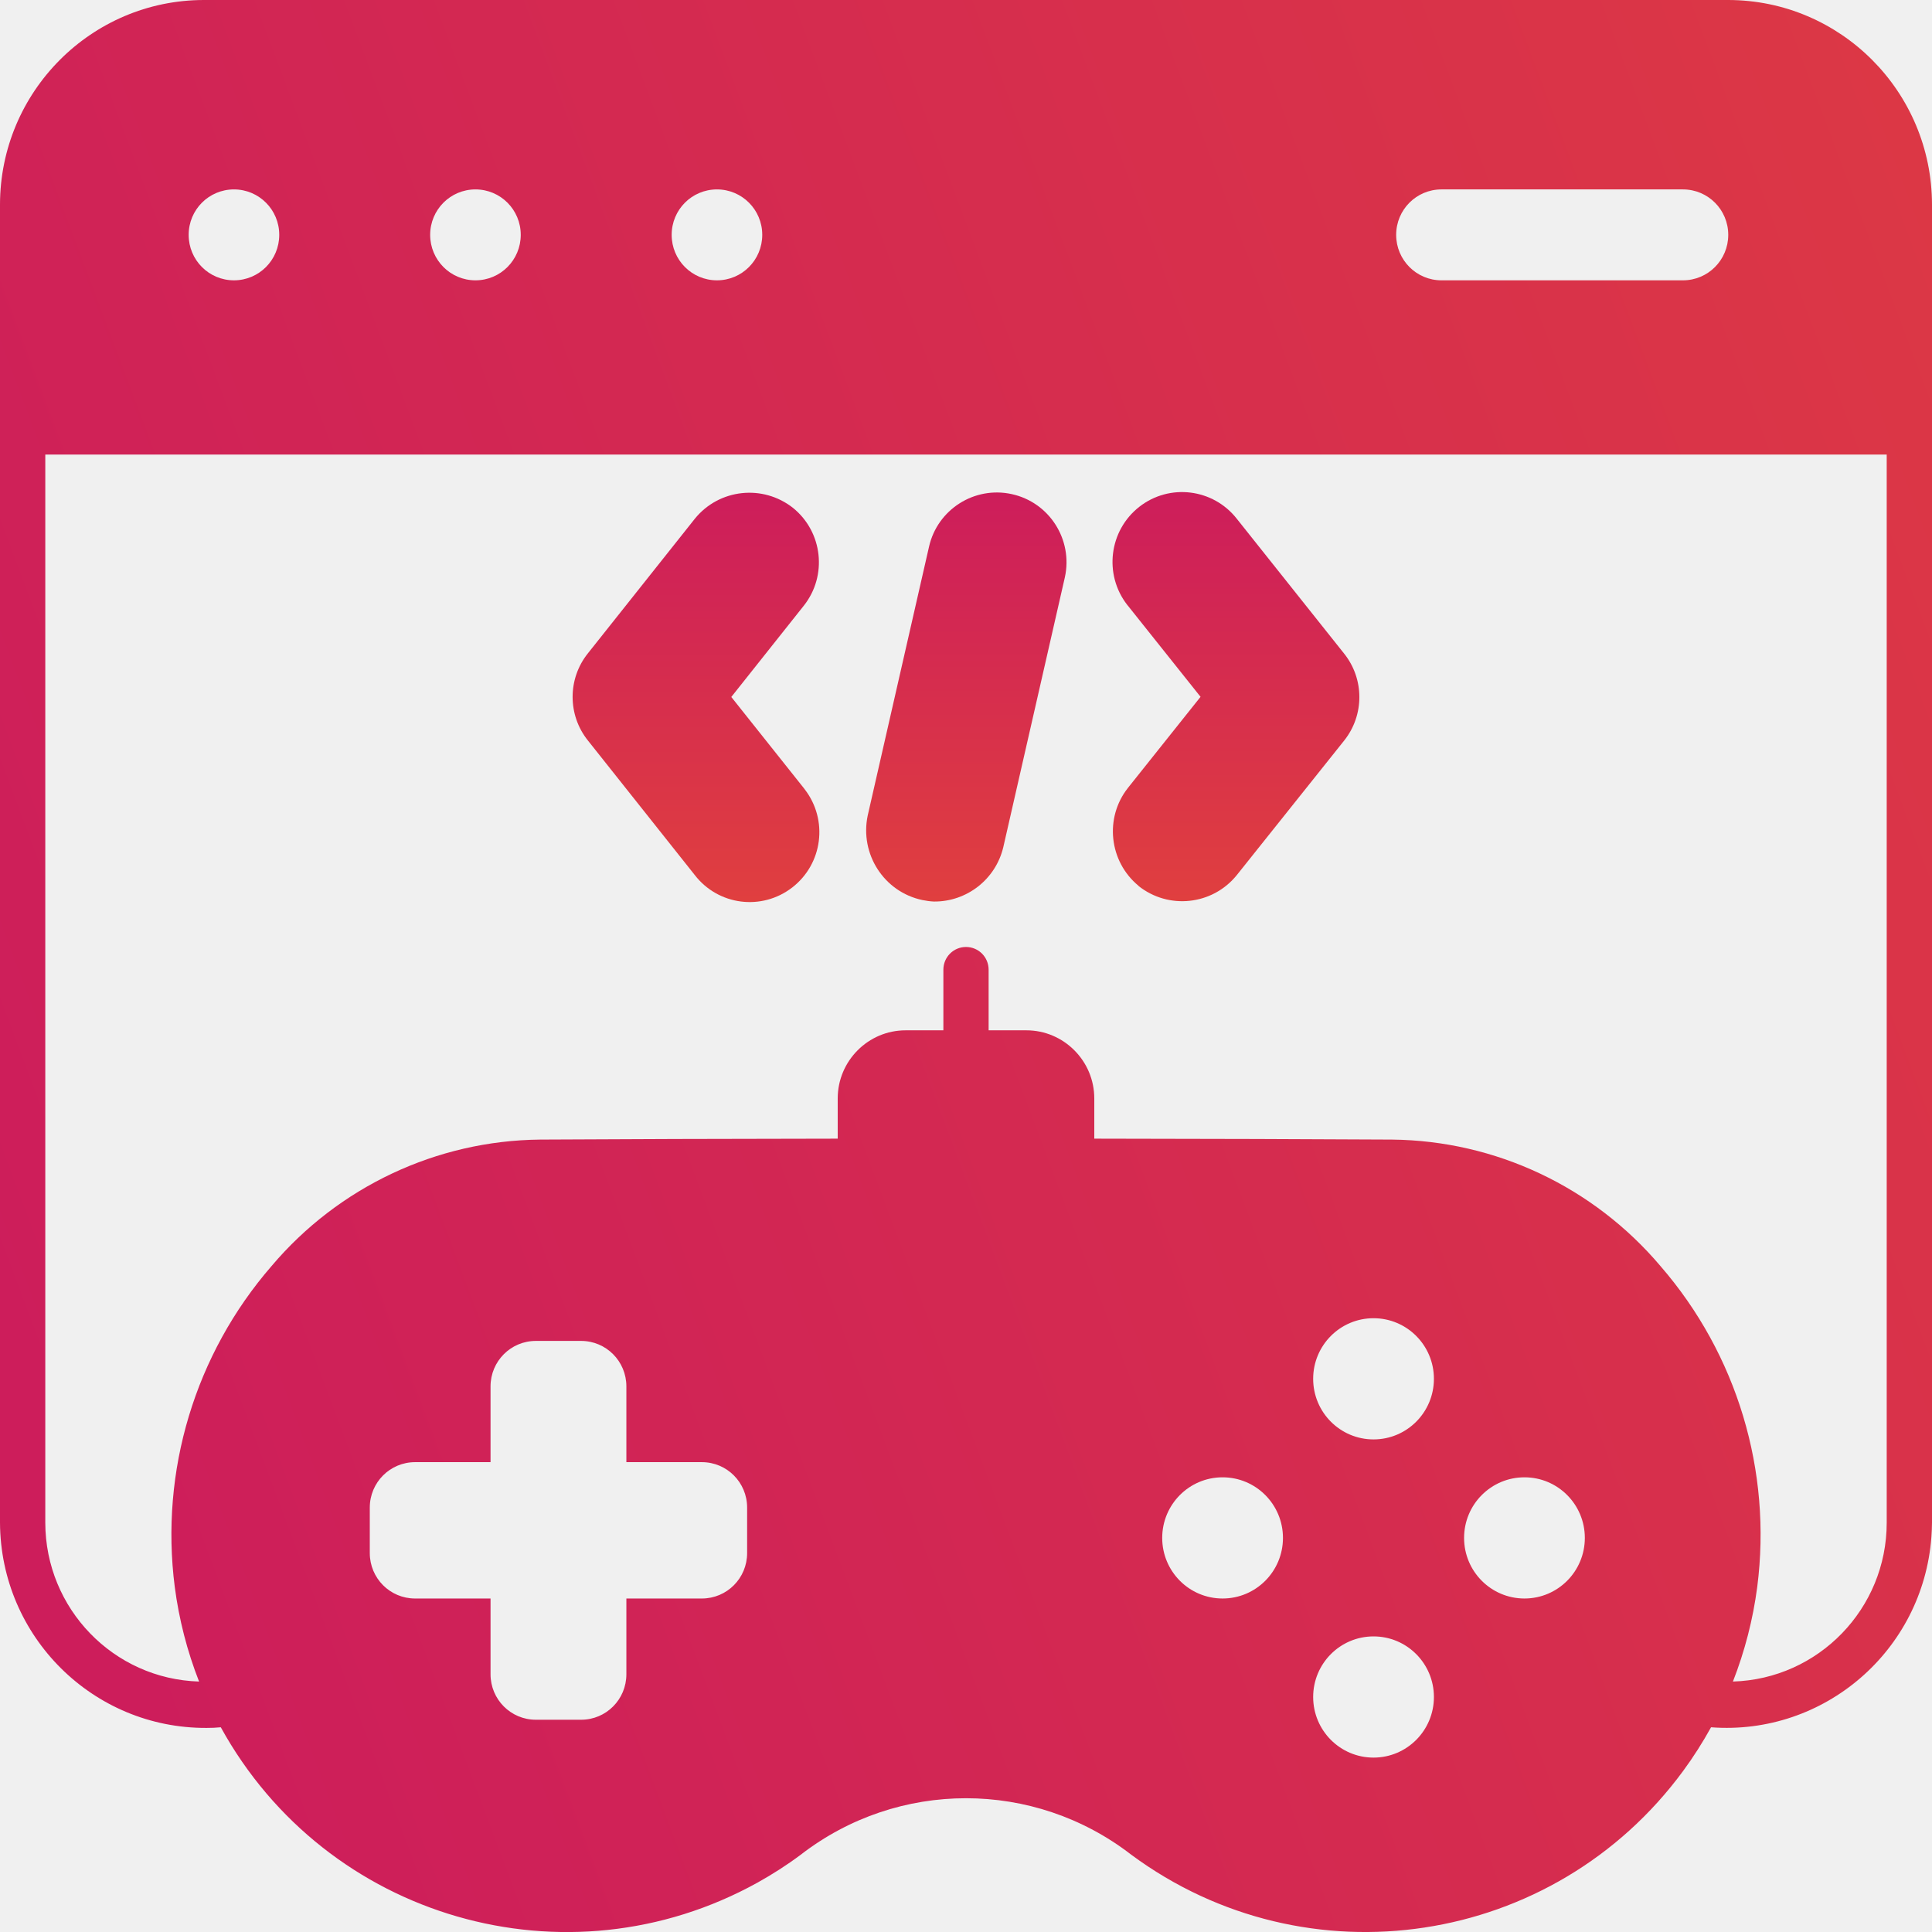
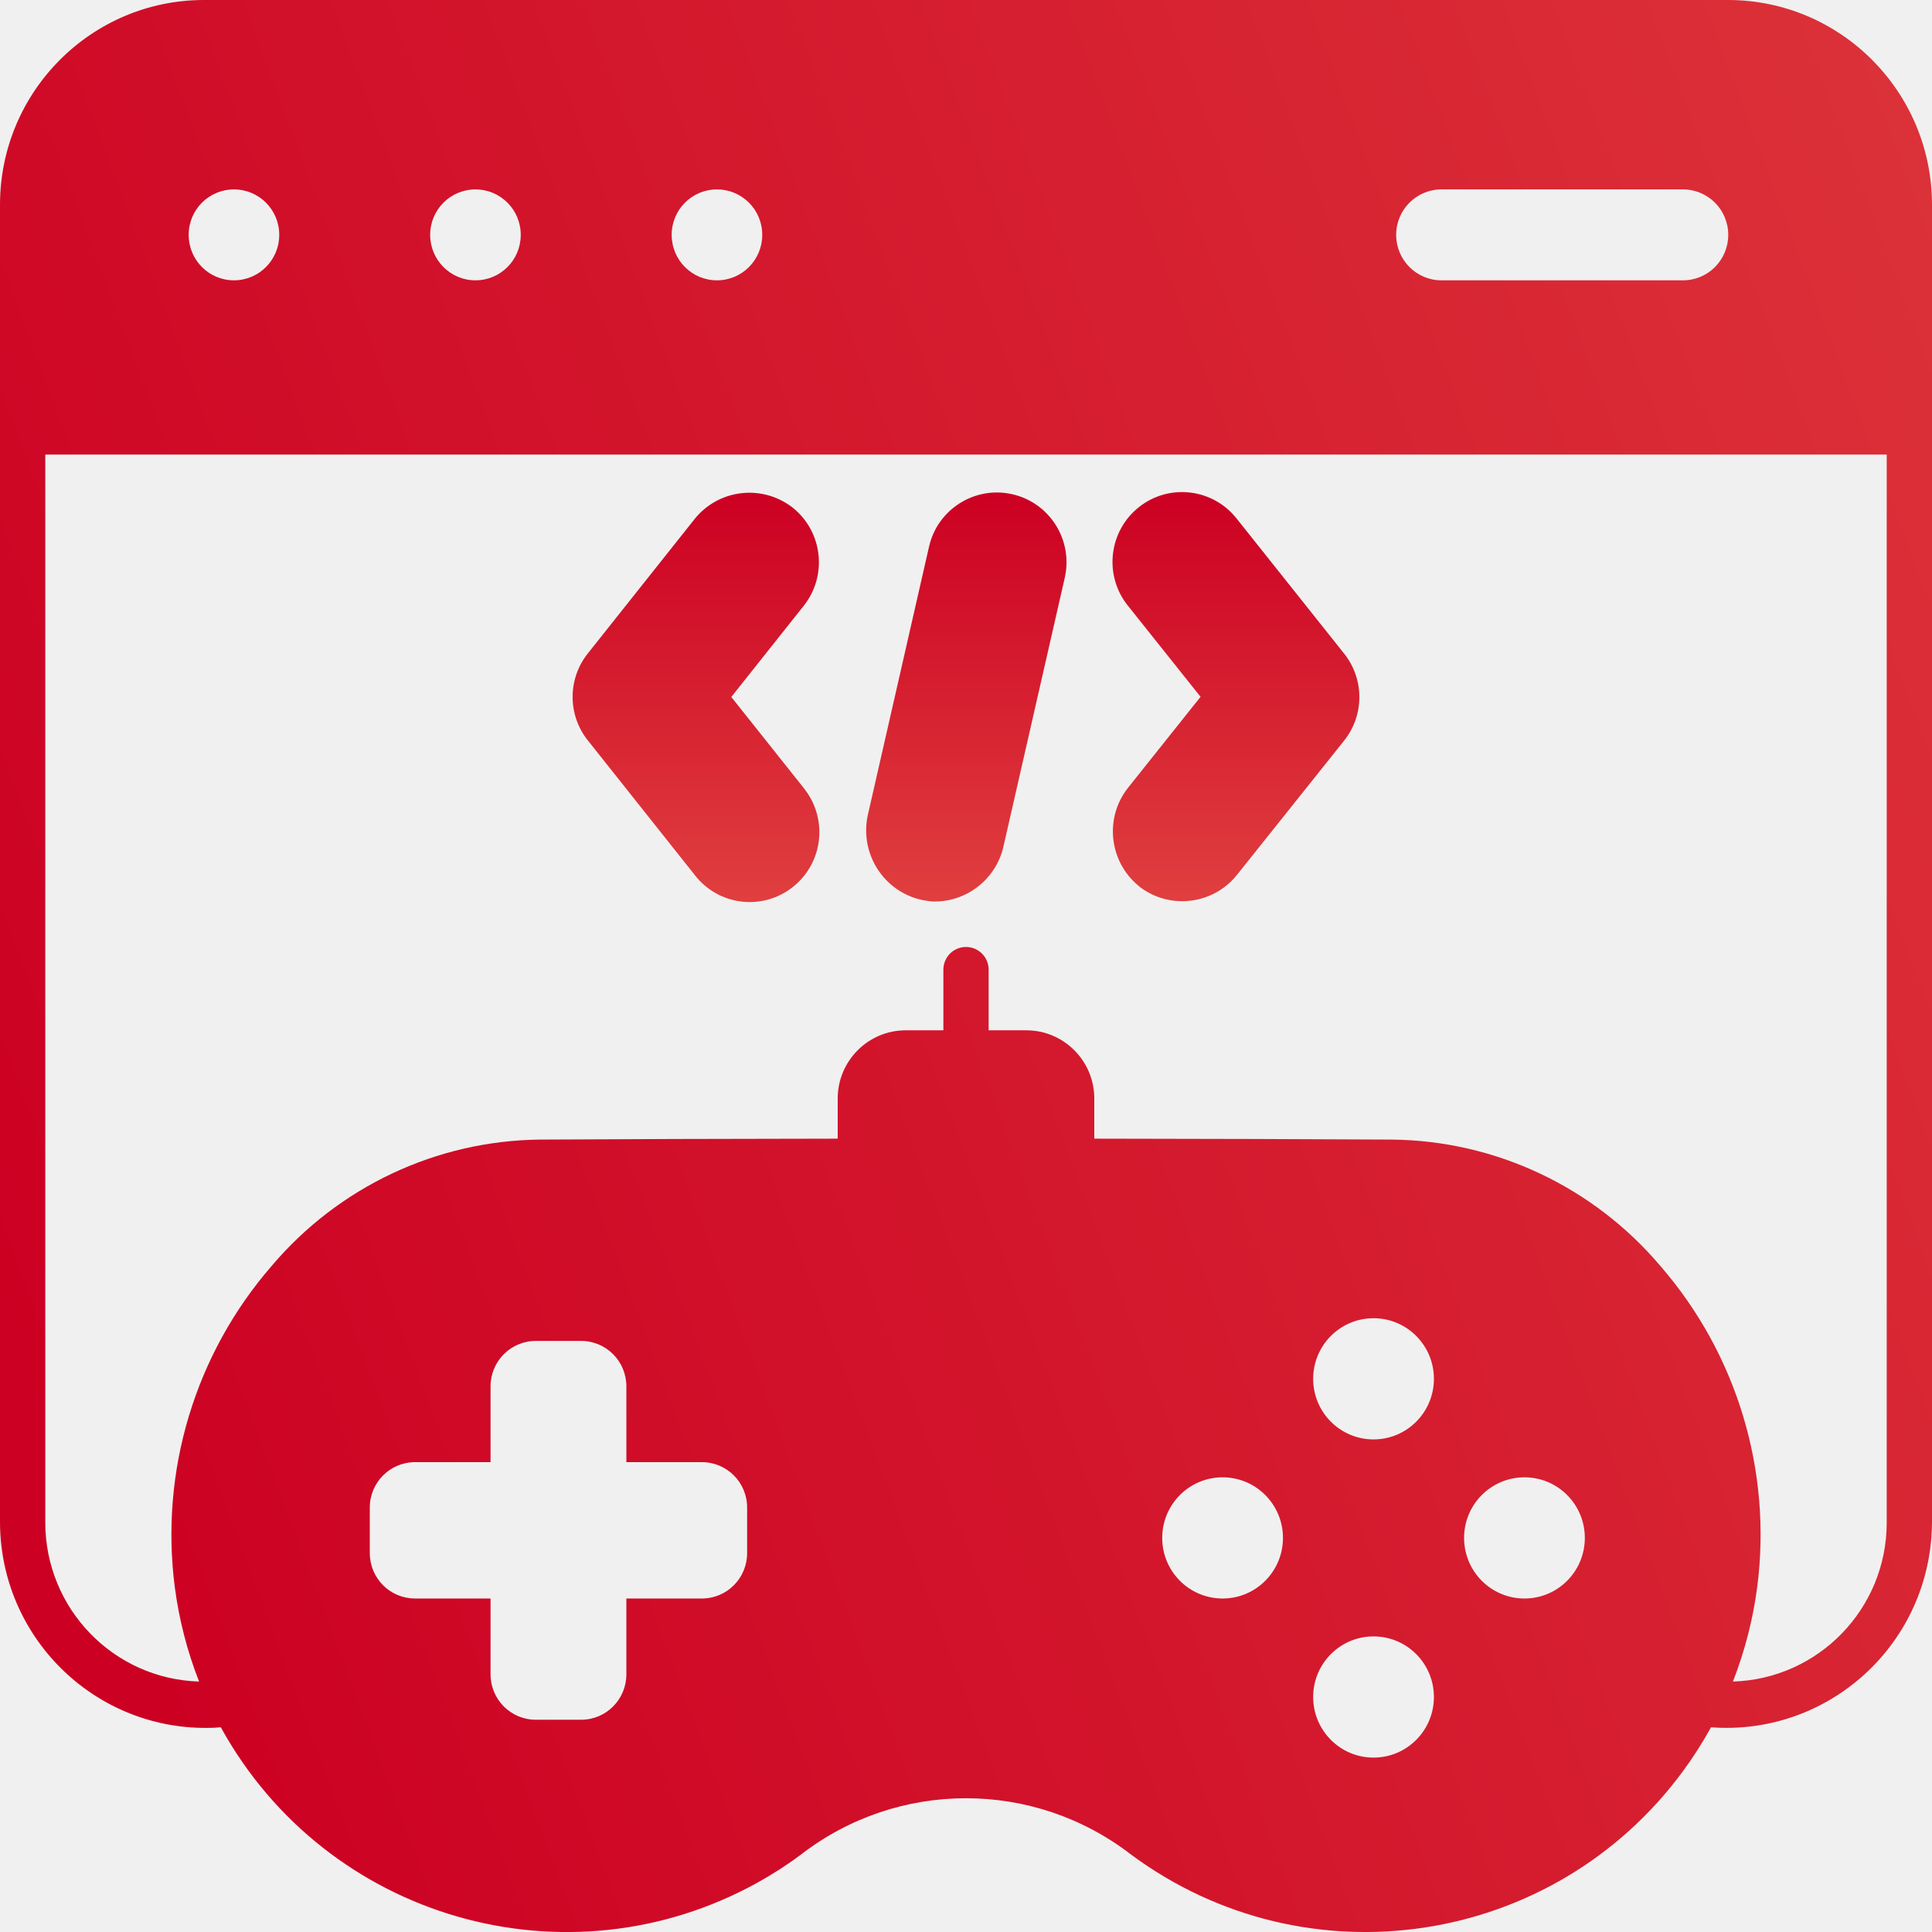
<svg xmlns="http://www.w3.org/2000/svg" width="52" height="52" viewBox="0 0 52 52" fill="none">
  <g clip-path="url(#clip0_615_559)">
    <path d="M18.696 23.547C19.329 24.371 20.503 24.522 21.324 23.886C22.145 23.249 22.295 22.071 21.661 21.247C21.653 21.235 21.641 21.223 21.633 21.21L19.683 18.759L21.633 16.304C22.275 15.497 22.145 14.318 21.344 13.67C20.532 13.03 19.358 13.156 18.704 13.959L15.823 17.585C15.275 18.27 15.275 19.245 15.823 19.93L18.696 23.547Z" fill="url(#paint0_linear_615_559)" />
    <path d="M30.643 23.845C31.452 24.489 32.63 24.363 33.284 23.559L36.177 19.934C36.725 19.249 36.725 18.27 36.172 17.585L33.292 13.967C32.654 13.148 31.476 13.005 30.664 13.641C29.847 14.282 29.705 15.464 30.339 16.28C30.347 16.288 30.351 16.296 30.359 16.304L32.313 18.755L30.359 21.206C29.721 22.014 29.851 23.188 30.643 23.841V23.845Z" fill="url(#paint1_linear_615_559)" />
    <path d="M25.135 24.265C26.02 24.273 26.796 23.669 27.003 22.805L28.661 15.538C28.884 14.522 28.242 13.519 27.231 13.299C26.227 13.079 25.232 13.711 25.005 14.714L23.355 21.948C23.136 22.984 23.79 24.004 24.822 24.224C24.924 24.244 25.029 24.261 25.135 24.265Z" fill="url(#paint2_linear_615_559)" />
    <path d="M46.516 0H5.484C2.458 0.004 0.004 2.467 0 5.505V40.985C0.016 44.052 2.507 46.523 5.562 46.507C5.688 46.507 5.813 46.503 5.943 46.49C8.783 51.649 15.251 53.517 20.39 50.67C20.792 50.446 21.182 50.197 21.552 49.92C24.172 47.893 27.828 47.893 30.448 49.92C35.173 53.415 41.823 52.404 45.305 47.661C45.581 47.286 45.829 46.894 46.053 46.49C49.099 46.719 51.756 44.427 51.984 41.368C51.992 41.242 52 41.111 52 40.985V5.505C51.996 2.467 49.542 0.004 46.516 0ZM38.797 5.098H45.297C45.971 5.098 46.516 5.644 46.516 6.321C46.516 6.998 45.971 7.545 45.297 7.545H38.797C38.123 7.545 37.578 6.998 37.578 6.321C37.578 5.644 38.123 5.098 38.797 5.098ZM19.297 5.098C19.971 5.098 20.516 5.644 20.516 6.321C20.516 6.998 19.971 7.545 19.297 7.545C18.622 7.545 18.078 6.998 18.078 6.321C18.078 5.644 18.622 5.098 19.297 5.098ZM12.797 5.098C13.471 5.098 14.016 5.644 14.016 6.321C14.016 6.998 13.471 7.545 12.797 7.545C12.123 7.545 11.578 6.998 11.578 6.321C11.578 5.644 12.123 5.098 12.797 5.098ZM6.297 5.098C6.971 5.098 7.516 5.644 7.516 6.321C7.516 6.998 6.971 7.545 6.297 7.545C5.622 7.545 5.078 6.998 5.078 6.321C5.078 5.644 5.622 5.098 6.297 5.098ZM20.109 41.801C20.109 42.478 19.565 43.024 18.891 43.024H16.859V45.063C16.859 45.74 16.315 46.287 15.641 46.287H14.422C13.748 46.287 13.203 45.74 13.203 45.063V43.024H11.172C10.498 43.024 9.953 42.478 9.953 41.801V40.577C9.953 39.9 10.498 39.354 11.172 39.354H13.203V37.315C13.203 36.638 13.748 36.091 14.422 36.091H15.641C16.315 36.091 16.859 36.638 16.859 37.315V39.354H18.891C19.565 39.354 20.109 39.9 20.109 40.577V41.801ZM32.906 43.024C32.008 43.024 31.281 42.294 31.281 41.393C31.281 40.492 32.008 39.762 32.906 39.762C33.804 39.762 34.531 40.492 34.531 41.393C34.531 42.294 33.804 43.024 32.906 43.024ZM36.969 47.306C36.071 47.306 35.344 46.576 35.344 45.675C35.344 44.774 36.071 44.044 36.969 44.044C37.867 44.044 38.594 44.774 38.594 45.675C38.594 46.576 37.867 47.306 36.969 47.306ZM36.969 38.742C36.071 38.742 35.344 38.012 35.344 37.111C35.344 36.21 36.071 35.48 36.969 35.48C37.867 35.48 38.594 36.21 38.594 37.111C38.594 38.012 37.867 38.742 36.969 38.742ZM41.031 43.024C40.133 43.024 39.406 42.294 39.406 41.393C39.406 40.492 40.133 39.762 41.031 39.762C41.929 39.762 42.656 40.492 42.656 41.393C42.656 42.294 41.929 43.024 41.031 43.024ZM50.781 40.985C50.781 43.297 48.945 45.19 46.642 45.259C46.962 44.439 47.182 43.587 47.296 42.714C47.698 39.594 46.751 36.45 44.692 34.077C42.888 31.944 40.251 30.7 37.464 30.672C35.356 30.659 32.504 30.651 29.453 30.647V29.566C29.453 28.555 28.633 27.731 27.625 27.731H26.609V26.1C26.609 25.761 26.337 25.488 26 25.488C25.663 25.488 25.391 25.761 25.391 26.1V27.731H24.375C23.367 27.731 22.547 28.555 22.547 29.566V30.647C19.496 30.651 16.644 30.659 14.536 30.672C11.749 30.7 9.112 31.944 7.308 34.077C5.249 36.45 4.302 39.594 4.704 42.714C4.818 43.587 5.037 44.439 5.358 45.259C3.055 45.19 1.223 43.297 1.219 40.985V12.234H50.781V40.985Z" fill="url(#paint3_linear_615_559)" />
  </g>
  <defs>
    <linearGradient id="paint0_linear_615_559" x1="18.733" y1="13.262" x2="18.733" y2="24.279" gradientUnits="userSpaceOnUse">
-       <stop stop-color="#CD1D5B" />
+       <stop stop-color="#cc0022" />
      <stop offset="1" stop-color="#E03F3F" />
    </linearGradient>
    <linearGradient id="paint1_linear_615_559" x1="33.265" y1="13.244" x2="33.265" y2="24.256" gradientUnits="userSpaceOnUse">
-       <stop stop-color="#CD1D5B" />
+       <stop stop-color="#cc0022" />
      <stop offset="1" stop-color="#E03F3F" />
    </linearGradient>
    <linearGradient id="paint2_linear_615_559" x1="26.009" y1="13.255" x2="26.009" y2="24.265" gradientUnits="userSpaceOnUse">
-       <stop stop-color="#CD1D5B" />
+       <stop stop-color="#cc0022" />
      <stop offset="1" stop-color="#E03F3F" />
    </linearGradient>
    <linearGradient id="paint3_linear_615_559" x1="3.19891e-07" y1="36.5" x2="72" y2="9.5" gradientUnits="userSpaceOnUse">
-       <stop stop-color="#CD1D5B" />
+       <stop stop-color="#cc0022" />
      <stop offset="1" stop-color="#E03F3F" />
    </linearGradient>
    <clipPath id="clip0_615_559">
      <rect width="52" height="52" fill="white" />
    </clipPath>
  </defs>
</svg>
